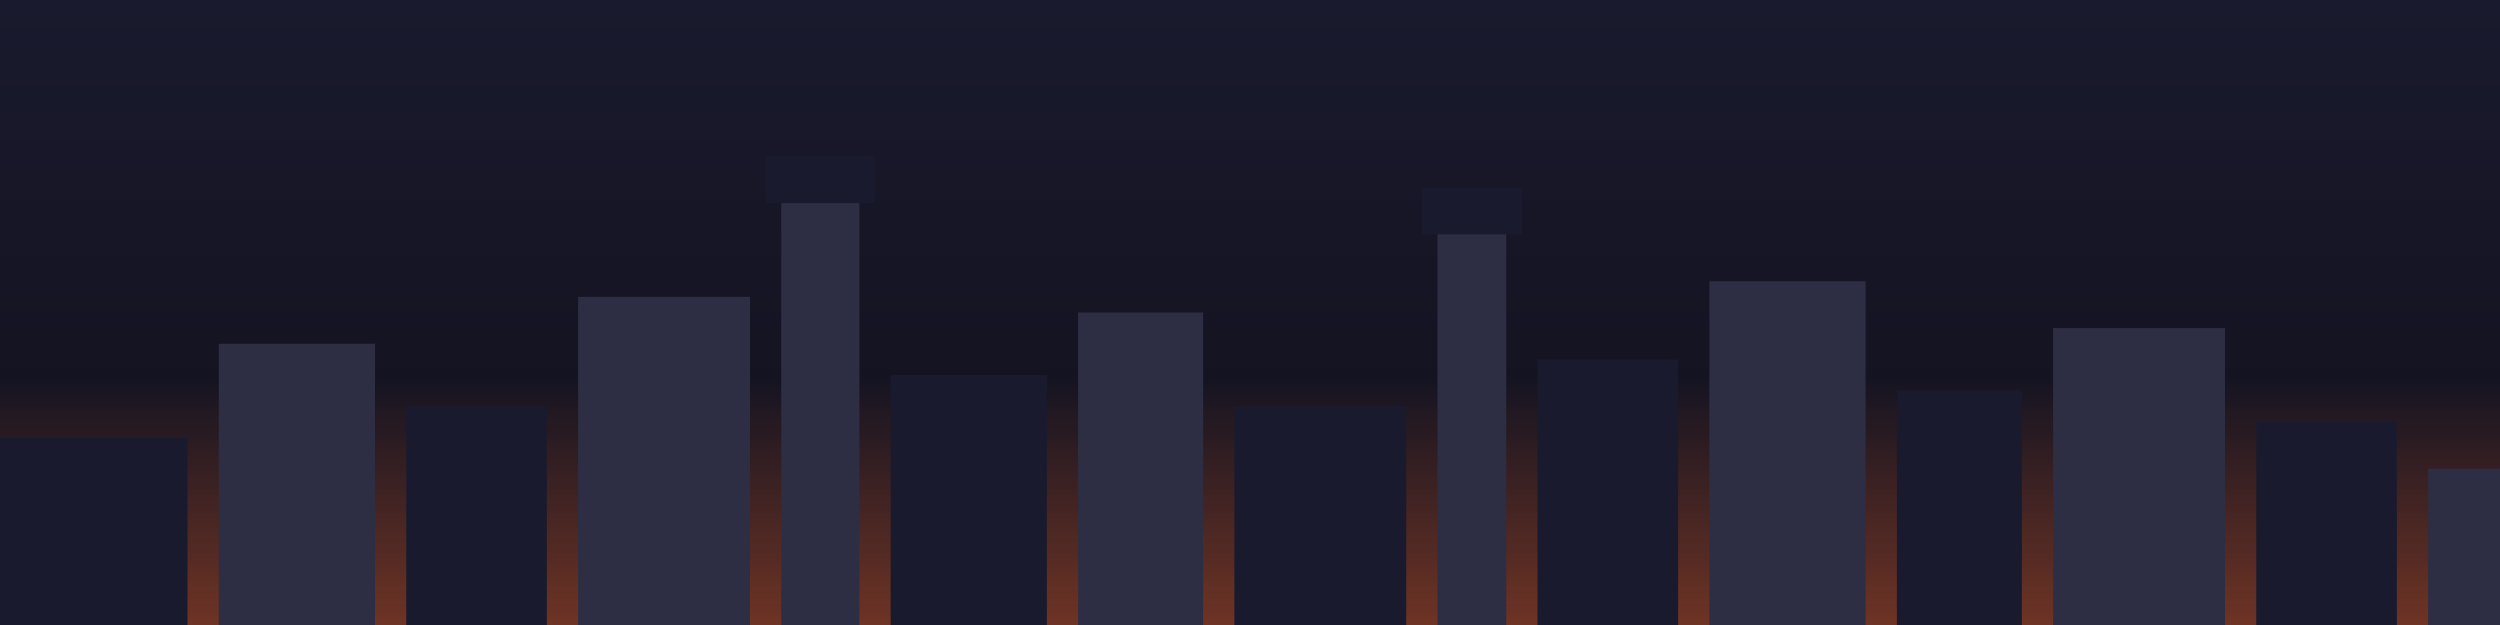
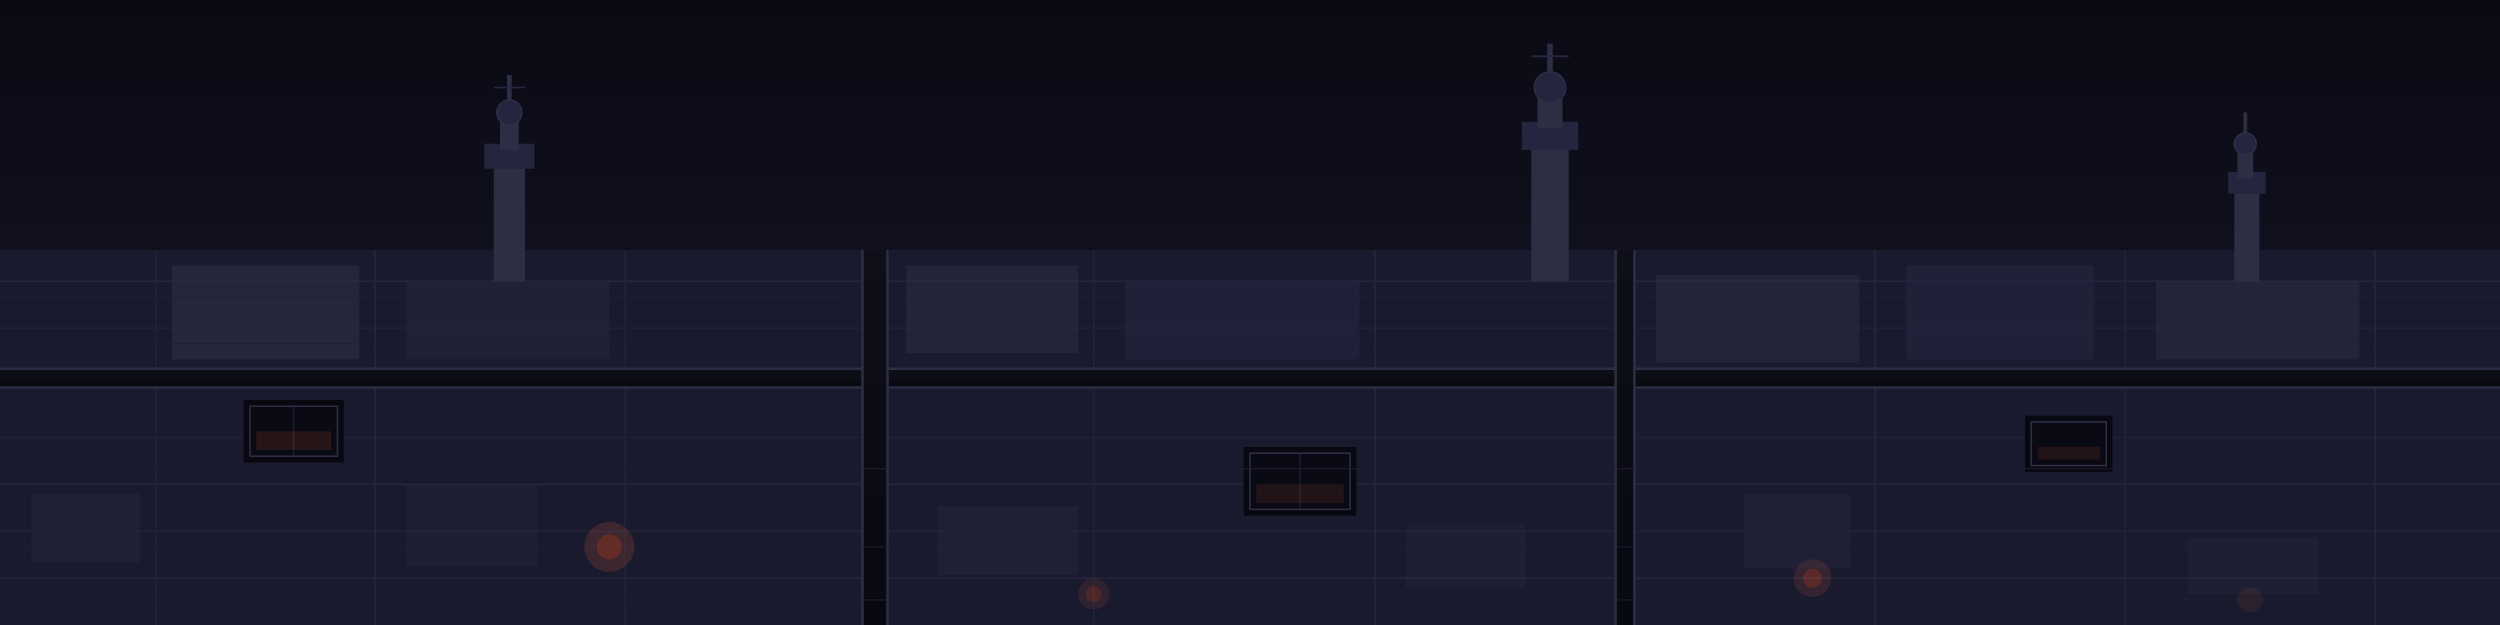
<svg xmlns="http://www.w3.org/2000/svg" viewBox="0 0 800 200" width="800" height="200">
  <defs>
-     <linearGradient id="fortress-sky" x1="0%" y1="0%" x2="0%" y2="100%">
-       <stop offset="0%" style="stop-color:#1a1a2e" />
-       <stop offset="100%" style="stop-color:#0f0f1a" />
+     <linearGradient id="ds-sky" x1="0" y1="0" x2="0" y2="1">
+       <stop offset="0%" stop-color="#0a0a14" />
+       <stop offset="100%" stop-color="#1a1a2e" />
    </linearGradient>
-     <linearGradient id="glow" x1="0%" y1="100%" x2="0%" y2="0%">
-       <stop offset="0%" style="stop-color:#ff6b35;stop-opacity:0.4" />
-       <stop offset="100%" style="stop-color:#ff6b35;stop-opacity:0" />
+     <linearGradient id="ds-glow" x1="0" y1="1" x2="0" y2="0">
+       <stop offset="0%" stop-color="#ff6b35" stop-opacity="0.35" />
+       <stop offset="40%" stop-color="#ff4500" stop-opacity="0.12" />
+       <stop offset="100%" stop-color="#ff4500" stop-opacity="0" />
+     </linearGradient>
+     <radialGradient id="ds-glow-spot1" cx="200" cy="180" r="100" gradientUnits="userSpaceOnUse">
+       <stop offset="0%" stop-color="#ff6b35" stop-opacity="0.3" />
+       <stop offset="100%" stop-color="#ff4500" stop-opacity="0" />
+     </radialGradient>
+     <radialGradient id="ds-glow-spot2" cx="620" cy="175" r="90" gradientUnits="userSpaceOnUse">
+       <stop offset="0%" stop-color="#ff4500" stop-opacity="0.25" />
+       <stop offset="100%" stop-color="#ff4500" stop-opacity="0" />
+     </radialGradient>
+     <linearGradient id="ds-trench" x1="0" y1="0" x2="0" y2="1">
+       <stop offset="0%" stop-color="#0f0f1a" />
+       <stop offset="100%" stop-color="#080810" />
    </linearGradient>
  </defs>
-   <rect width="800" height="200" fill="url(#fortress-sky)" />
-   <rect width="800" height="80" y="120" fill="url(#glow)" />
-   <rect x="0" y="140" width="60" height="60" fill="#1a1a2e" />
-   <rect x="70" y="110" width="50" height="90" fill="#2d2d44" />
-   <rect x="130" y="130" width="45" height="70" fill="#1a1a2e" />
-   <rect x="185" y="95" width="55" height="105" fill="#2d2d44" />
-   <rect x="250" y="60" width="25" height="140" fill="#2d2d44" />
-   <rect x="245" y="50" width="35" height="15" fill="#1a1a2e" />
-   <rect x="285" y="120" width="50" height="80" fill="#1a1a2e" />
-   <rect x="345" y="100" width="40" height="100" fill="#2d2d44" />
-   <rect x="395" y="130" width="55" height="70" fill="#1a1a2e" />
-   <rect x="460" y="70" width="22" height="130" fill="#2d2d44" />
-   <rect x="455" y="60" width="32" height="15" fill="#1a1a2e" />
-   <rect x="492" y="115" width="45" height="85" fill="#1a1a2e" />
-   <rect x="547" y="90" width="50" height="110" fill="#2d2d44" />
-   <rect x="607" y="125" width="40" height="75" fill="#1a1a2e" />
-   <rect x="657" y="105" width="55" height="95" fill="#2d2d44" />
-   <rect x="722" y="135" width="45" height="65" fill="#1a1a2e" />
-   <rect x="777" y="150" width="23" height="50" fill="#2d2d44" />
+   <rect width="800" height="200" fill="url(#ds-sky)" />
+   <rect width="800" height="120" y="80" fill="url(#ds-glow)" />
+   <rect x="120" y="130" width="200" height="70" fill="url(#ds-glow-spot1)" />
+   <rect x="520" y="120" width="200" height="80" fill="url(#ds-glow-spot2)" />
+   <rect x="0" y="80" width="800" height="120" fill="#1a1a2e" />
+   <line x1="0" y1="90" x2="800" y2="90" stroke="#252540" stroke-width="0.5" />
+   <line x1="0" y1="105" x2="800" y2="105" stroke="#202038" stroke-width="0.5" />
+   <line x1="0" y1="120" x2="800" y2="120" stroke="#252540" stroke-width="0.7" />
+   <line x1="0" y1="140" x2="800" y2="140" stroke="#202038" stroke-width="0.5" />
+   <line x1="0" y1="155" x2="800" y2="155" stroke="#252540" stroke-width="0.5" />
+   <line x1="0" y1="170" x2="800" y2="170" stroke="#202038" stroke-width="0.7" />
+   <line x1="0" y1="185" x2="800" y2="185" stroke="#252540" stroke-width="0.5" />
+   <line x1="50" y1="80" x2="50" y2="200" stroke="#202038" stroke-width="0.5" />
+   <line x1="120" y1="80" x2="120" y2="200" stroke="#252540" stroke-width="0.5" />
+   <line x1="200" y1="80" x2="200" y2="200" stroke="#202038" stroke-width="0.5" />
+   <line x1="280" y1="80" x2="280" y2="200" stroke="#252540" stroke-width="0.7" />
+   <line x1="350" y1="80" x2="350" y2="200" stroke="#202038" stroke-width="0.5" />
+   <line x1="440" y1="80" x2="440" y2="200" stroke="#252540" stroke-width="0.5" />
+   <line x1="520" y1="80" x2="520" y2="200" stroke="#202038" stroke-width="0.7" />
+   <line x1="600" y1="80" x2="600" y2="200" stroke="#252540" stroke-width="0.5" />
+   <line x1="680" y1="80" x2="680" y2="200" stroke="#202038" stroke-width="0.5" />
+   <line x1="760" y1="80" x2="760" y2="200" stroke="#252540" stroke-width="0.5" />
+   <rect x="0" y="118" width="800" height="6" fill="url(#ds-trench)" />
+   <line x1="0" y1="118" x2="800" y2="118" stroke="#2d2d44" stroke-width="0.8" />
+   <line x1="0" y1="124" x2="800" y2="124" stroke="#2d2d44" stroke-width="0.8" />
+   <rect x="276" y="80" width="8" height="120" fill="url(#ds-trench)" />
+   <line x1="276" y1="80" x2="276" y2="200" stroke="#2d2d44" stroke-width="0.8" />
+   <line x1="284" y1="80" x2="284" y2="200" stroke="#2d2d44" stroke-width="0.8" />
+   <rect x="517" y="80" width="6" height="120" fill="url(#ds-trench)" />
+   <line x1="517" y1="80" x2="517" y2="200" stroke="#2d2d44" stroke-width="0.8" />
+   <line x1="523" y1="80" x2="523" y2="200" stroke="#2d2d44" stroke-width="0.8" />
+   <rect x="55" y="85" width="60" height="30" fill="#2d2d44" opacity="0.6" />
+   <rect x="130" y="90" width="65" height="25" fill="#252540" opacity="0.5" />
+   <rect x="290" y="85" width="55" height="28" fill="#2d2d44" opacity="0.5" />
+   <rect x="360" y="90" width="75" height="25" fill="#252540" opacity="0.6" />
+   <rect x="530" y="88" width="65" height="28" fill="#2d2d44" opacity="0.5" />
+   <rect x="610" y="85" width="60" height="30" fill="#252540" opacity="0.6" />
+   <rect x="690" y="90" width="65" height="25" fill="#2d2d44" opacity="0.5" />
+   <rect x="158" y="52" width="10" height="38" fill="#2d2d44" />
+   <rect x="155" y="46" width="16" height="8" fill="#252540" />
+   <rect x="160" y="38" width="6" height="10" fill="#2d2d44" />
+   <circle cx="163" cy="36" r="4" fill="#252540" stroke="#2d2d44" stroke-width="0.5" />
+   <line x1="163" y1="32" x2="163" y2="24" stroke="#2d2d44" stroke-width="1.5" />
+   <line x1="158" y1="28" x2="168" y2="28" stroke="#252540" stroke-width="0.5" />
+   <rect x="490" y="46" width="12" height="44" fill="#2d2d44" />
+   <rect x="487" y="39" width="18" height="9" fill="#252540" />
+   <rect x="492" y="30" width="8" height="11" fill="#2d2d44" />
+   <circle cx="496" cy="28" r="5" fill="#252540" stroke="#2d2d44" stroke-width="0.5" />
+   <line x1="496" y1="23" x2="496" y2="14" stroke="#2d2d44" stroke-width="1.8" />
+   <line x1="490" y1="18" x2="502" y2="18" stroke="#252540" stroke-width="0.6" />
+   <rect x="715" y="60" width="8" height="30" fill="#2d2d44" />
+   <rect x="713" y="55" width="12" height="7" fill="#252540" />
+   <rect x="716" y="48" width="5" height="9" fill="#2d2d44" />
+   <circle cx="718.5" cy="46" r="3.5" fill="#252540" stroke="#2d2d44" stroke-width="0.5" />
+   <line x1="718.5" y1="42.5" x2="718.5" y2="36" stroke="#2d2d44" stroke-width="1.2" />
+   <rect x="78" y="128" width="32" height="20" fill="#080810" />
+   <rect x="80" y="130" width="28" height="16" fill="#0a0a14" stroke="#2d2d44" stroke-width="0.5" />
+   <line x1="94" y1="130" x2="94" y2="146" stroke="#252540" stroke-width="0.3" />
+   <rect x="82" y="138" width="24" height="6" fill="#ff6b35" opacity="0.12" />
+   <rect x="398" y="143" width="36" height="22" fill="#080810" />
+   <rect x="400" y="145" width="32" height="18" fill="#0a0a14" stroke="#2d2d44" stroke-width="0.5" />
+   <line x1="416" y1="145" x2="416" y2="163" stroke="#252540" stroke-width="0.3" />
+   <rect x="402" y="155" width="28" height="6" fill="#ff6b35" opacity="0.1" />
+   <rect x="648" y="133" width="28" height="18" fill="#080810" />
+   <rect x="650" y="135" width="24" height="14" fill="#0a0a14" stroke="#2d2d44" stroke-width="0.5" />
+   <rect x="652" y="143" width="20" height="4" fill="#ff6b35" opacity="0.1" />
+   <rect x="10" y="158" width="35" height="22" fill="#252540" opacity="0.4" />
+   <rect x="130" y="155" width="42" height="26" fill="#2d2d44" opacity="0.3" />
+   <rect x="300" y="162" width="45" height="22" fill="#252540" opacity="0.4" />
+   <rect x="450" y="168" width="38" height="20" fill="#2d2d44" opacity="0.3" />
+   <rect x="558" y="158" width="34" height="24" fill="#252540" opacity="0.4" />
+   <rect x="700" y="172" width="42" height="18" fill="#2d2d44" opacity="0.3" />
+   <line x1="0" y1="95" x2="270" y2="95" stroke="#1f1f35" stroke-width="0.3" />
+   <line x1="288" y1="95" x2="514" y2="95" stroke="#1f1f35" stroke-width="0.3" />
+   <line x1="526" y1="95" x2="800" y2="95" stroke="#1f1f35" stroke-width="0.3" />
+   <line x1="0" y1="110" x2="270" y2="110" stroke="#1f1f35" stroke-width="0.3" />
+   <line x1="288" y1="110" x2="514" y2="110" stroke="#1f1f35" stroke-width="0.3" />
+   <line x1="526" y1="110" x2="800" y2="110" stroke="#1f1f35" stroke-width="0.3" />
+   <line x1="0" y1="150" x2="800" y2="150" stroke="#1f1f35" stroke-width="0.3" />
+   <line x1="0" y1="175" x2="800" y2="175" stroke="#1f1f35" stroke-width="0.3" />
+   <line x1="0" y1="192" x2="800" y2="192" stroke="#1f1f35" stroke-width="0.3" />
+   <circle cx="195" cy="175" r="8" fill="#ff6b35" opacity="0.15" />
+   <circle cx="195" cy="175" r="4" fill="#ff4500" opacity="0.2" />
+   <circle cx="580" cy="185" r="6" fill="#ff6b35" opacity="0.12" />
+   <circle cx="580" cy="185" r="3" fill="#ff4500" opacity="0.18" />
+   <circle cx="350" cy="190" r="5" fill="#ff6b35" opacity="0.1" />
+   <circle cx="350" cy="190" r="2.5" fill="#ff4500" opacity="0.15" />
+   <circle cx="720" cy="192" r="4" fill="#ff6b35" opacity="0.08" />
</svg>
